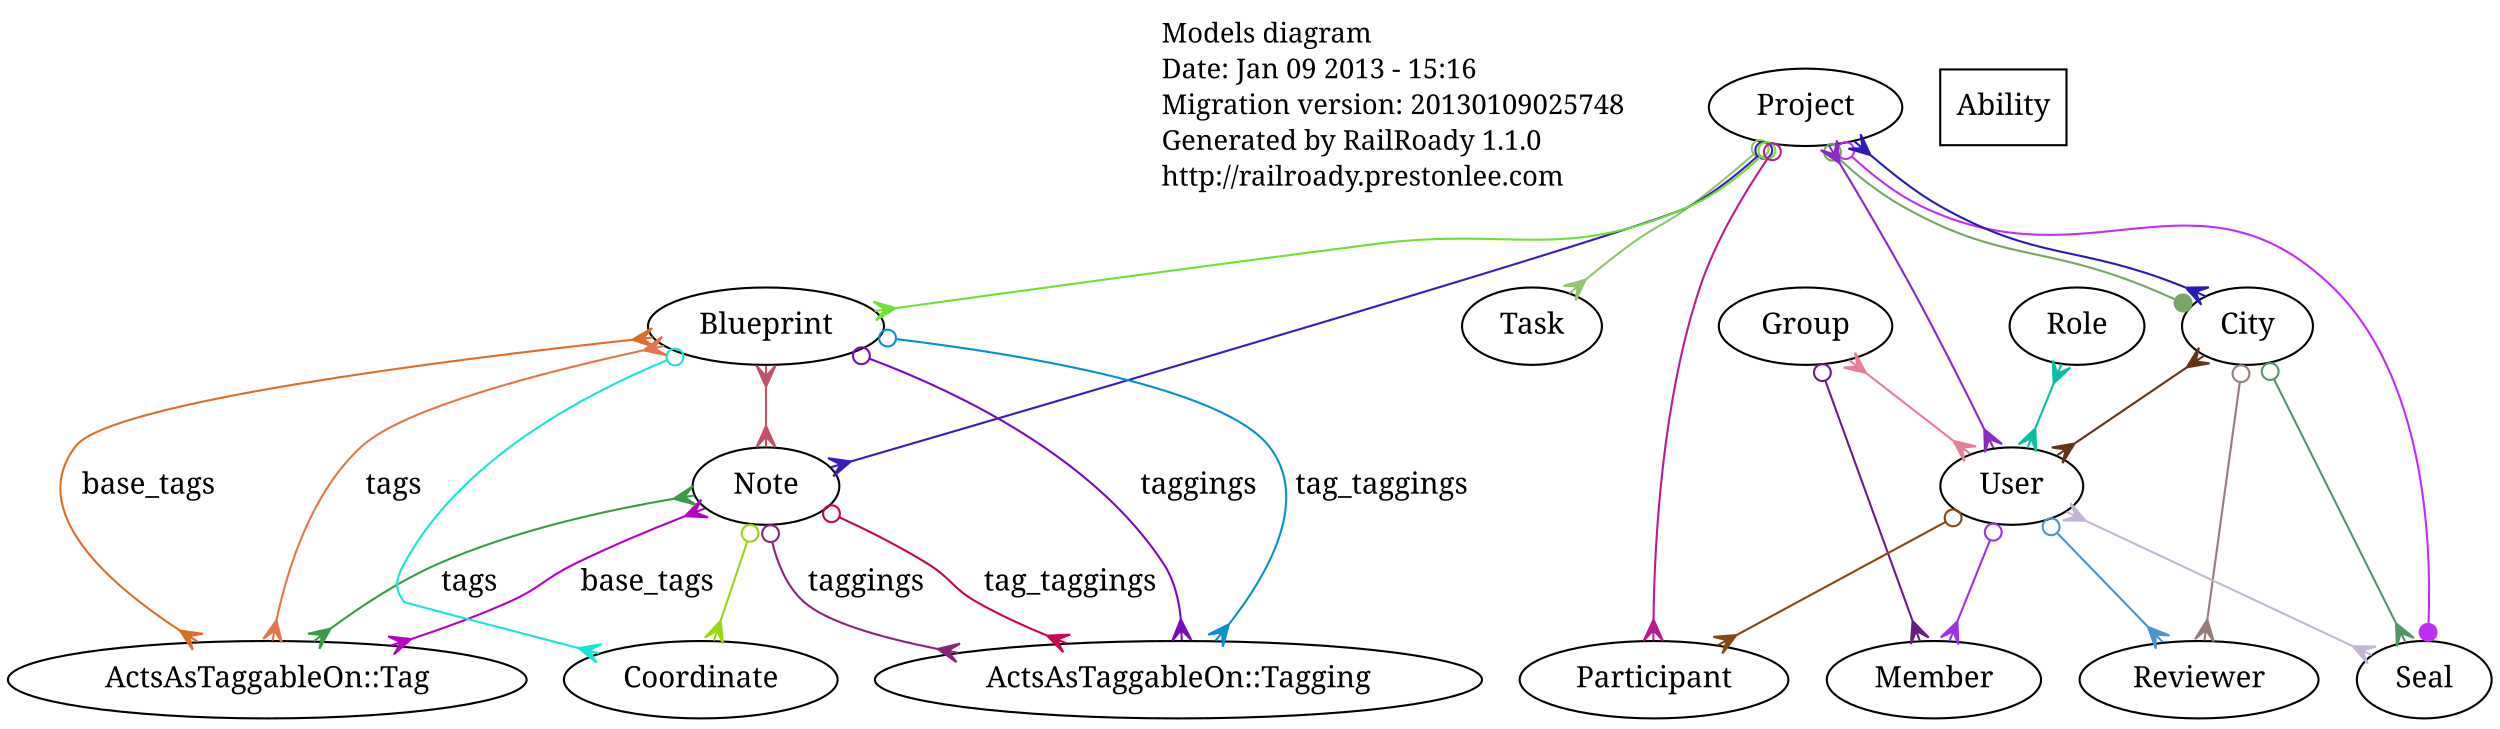
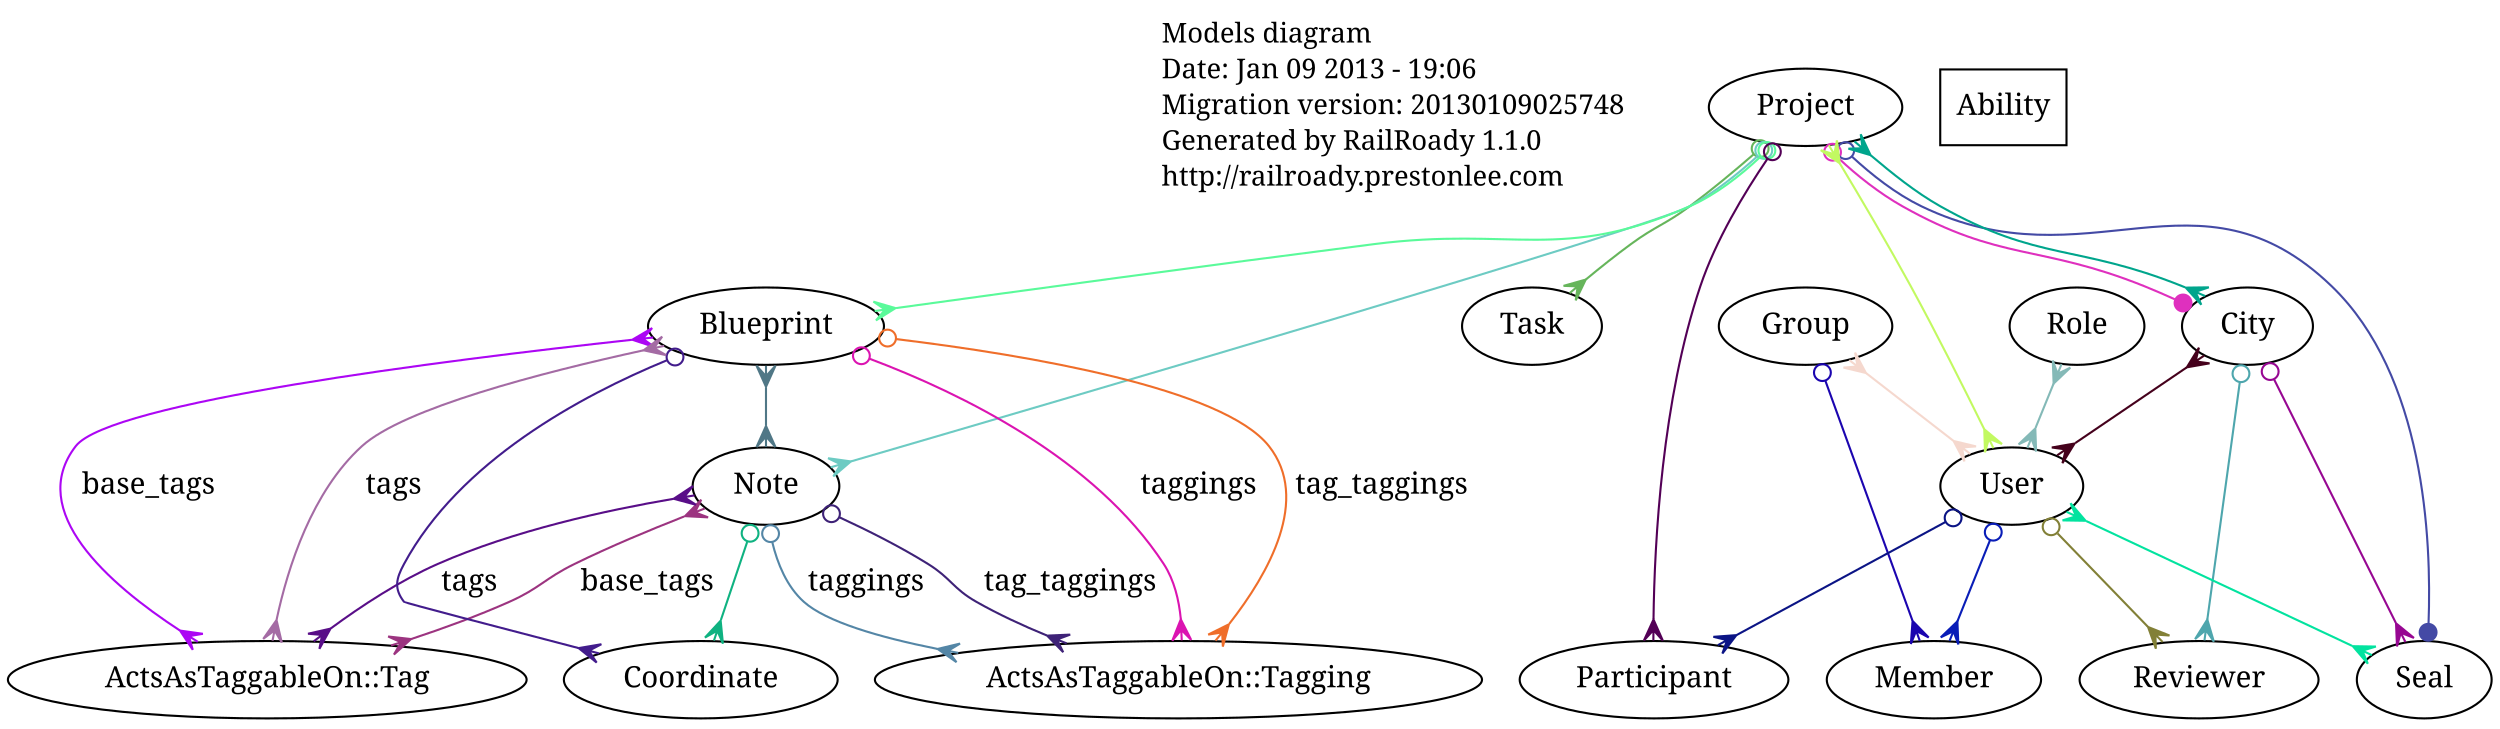
<svg xmlns="http://www.w3.org/2000/svg" width="1188pt" height="346pt" viewBox="0.00 0.00 1188.00 346.00">
  <g id="graph1" class="graph" transform="scale(1 1) rotate(0) translate(4 342)">
    <polygon fill="white" stroke="white" points="-4,5 -4,-342 1185,-342 1185,5 -4,5" />
    <g id="node1" class="node">
      <text text-anchor="start" x="548" y="-321.8" font-family="Times Roman,serif" font-size="13.00">Models diagram</text>
-       <text text-anchor="start" x="548" y="-304.8" font-family="Times Roman,serif" font-size="13.00">Date: Jan 09 2013 - 15:16</text>
+       <text text-anchor="start" x="548" y="-304.8" font-family="Times Roman,serif" font-size="13.00">Date: Jan 09 2013 - 19:06</text>
      <text text-anchor="start" x="548" y="-287.8" font-family="Times Roman,serif" font-size="13.00">Migration version: 20130109025748</text>
      <text text-anchor="start" x="548" y="-270.8" font-family="Times Roman,serif" font-size="13.00">Generated by RailRoady 1.1.0</text>
      <text text-anchor="start" x="548" y="-253.8" font-family="Times Roman,serif" font-size="13.00">http://railroady.prestonlee.com</text>
    </g>
    <g id="node2" class="node">
      <ellipse fill="none" stroke="black" cx="329" cy="-19" rx="65.054" ry="18.385" />
      <text text-anchor="middle" x="329" y="-15.4" font-family="Times Roman,serif" font-size="14.00">Coordinate</text>
    </g>
    <g id="node3" class="node">
      <ellipse fill="none" stroke="black" cx="854" cy="-291" rx="45.962" ry="18.385" />
      <text text-anchor="middle" x="854" y="-287.4" font-family="Times Roman,serif" font-size="14.00">Project</text>
    </g>
    <g id="node6" class="node">
      <ellipse fill="none" stroke="black" cx="724" cy="-187" rx="33.234" ry="18.385" />
      <text text-anchor="middle" x="724" y="-183.4" font-family="Times Roman,serif" font-size="14.00">Task</text>
    </g>
    <g id="edge14" class="edge">
-       <path fill="none" stroke="#92c56e" d="M829.279,-268.632C820.009,-260.58 809.238,-251.61 799,-244 787.127,-235.174 782.937,-234.74 771,-226 763.867,-220.778 756.395,-214.82 749.561,-209.16" />
-       <ellipse fill="none" stroke="#92c56e" cx="832.425" cy="-271.393" rx="4" ry="4" />
-       <polygon fill="#92c56e" stroke="#92c56e" points="749.547,-209.148 744.786,-199.27 745.719,-205.932 741.891,-202.715 741.891,-202.715 741.891,-202.715 745.719,-205.932 738.996,-206.16 749.547,-209.148 749.547,-209.148" />
+       <path fill="none" stroke="#66b55b" d="M829.279,-268.632C820.009,-260.58 809.238,-251.61 799,-244 787.127,-235.174 782.937,-234.74 771,-226 763.867,-220.778 756.395,-214.82 749.561,-209.16" />
+       <ellipse fill="none" stroke="#66b55b" cx="832.425" cy="-271.393" rx="4" ry="4" />
+       <polygon fill="#66b55b" stroke="#66b55b" points="749.547,-209.148 744.786,-199.27 745.719,-205.932 741.891,-202.715 741.891,-202.715 741.891,-202.715 745.719,-205.932 738.996,-206.16 749.547,-209.148 749.547,-209.148" />
    </g>
    <g id="node9" class="node">
      <ellipse fill="none" stroke="black" cx="360" cy="-111" rx="34.857" ry="18.385" />
      <text text-anchor="middle" x="360" y="-107.4" font-family="Times Roman,serif" font-size="14.00">Note</text>
    </g>
    <g id="edge4" class="edge">
-       <path fill="none" stroke="#3a1abe" d="M830.976,-267.599C821.685,-259.202 810.459,-250.27 799,-244 780.938,-234.117 505.509,-153.389 400.368,-122.742" />
-       <ellipse fill="none" stroke="#3a1abe" cx="834.152" cy="-270.56" rx="4" ry="4" />
-       <polygon fill="#3a1abe" stroke="#3a1abe" points="400.34,-122.734 391.998,-115.616 395.54,-121.335 390.739,-119.936 390.739,-119.936 390.739,-119.936 395.54,-121.335 389.48,-124.257 400.34,-122.734 400.34,-122.734" />
+       <path fill="none" stroke="#6dcbc3" d="M830.976,-267.599C821.685,-259.202 810.459,-250.27 799,-244 780.938,-234.117 505.509,-153.389 400.368,-122.742" />
+       <ellipse fill="none" stroke="#6dcbc3" cx="834.152" cy="-270.56" rx="4" ry="4" />
+       <polygon fill="#6dcbc3" stroke="#6dcbc3" points="400.34,-122.734 391.998,-115.616 395.54,-121.335 390.739,-119.936 390.739,-119.936 390.739,-119.936 395.54,-121.335 389.48,-124.257 400.34,-122.734 400.34,-122.734" />
    </g>
    <g id="node10" class="node">
      <ellipse fill="none" stroke="black" cx="360" cy="-187" rx="56.068" ry="18.385" />
      <text text-anchor="middle" x="360" y="-183.4" font-family="Times Roman,serif" font-size="14.00">Blueprint</text>
    </g>
    <g id="edge2" class="edge">
-       <path fill="none" stroke="#6fe131" d="M832.637,-267.569C823.214,-258.712 811.455,-249.462 799,-244 737.508,-217.034 715.606,-234.49 649,-226 570.59,-216.005 480.33,-203.696 421.836,-195.613" />
-       <ellipse fill="none" stroke="#6fe131" cx="835.618" cy="-270.489" rx="4" ry="4" />
-       <polygon fill="#6fe131" stroke="#6fe131" points="421.559,-195.574 412.27,-189.746 416.606,-194.889 411.653,-194.204 411.653,-194.204 411.653,-194.204 416.606,-194.889 411.037,-198.661 421.559,-195.574 421.559,-195.574" />
+       <path fill="none" stroke="#5afa9a" d="M832.637,-267.569C823.214,-258.712 811.455,-249.462 799,-244 737.508,-217.034 715.606,-234.49 649,-226 570.59,-216.005 480.33,-203.696 421.836,-195.613" />
+       <ellipse fill="none" stroke="#5afa9a" cx="835.618" cy="-270.489" rx="4" ry="4" />
+       <polygon fill="#5afa9a" stroke="#5afa9a" points="421.559,-195.574 412.27,-189.746 416.606,-194.889 411.653,-194.204 411.653,-194.204 411.653,-194.204 416.606,-194.889 411.037,-198.661 421.559,-195.574 421.559,-195.574" />
    </g>
    <g id="node11" class="node">
      <ellipse fill="none" stroke="black" cx="782" cy="-19" rx="63.848" ry="18.385" />
      <text text-anchor="middle" x="782" y="-15.4" font-family="Times Roman,serif" font-size="14.00">Participant</text>
    </g>
    <g id="edge6" class="edge">
-       <path fill="none" stroke="#b81c93" d="M835.925,-266.575C824.819,-250.264 811.354,-227.867 804,-206 785.886,-152.137 782.228,-85.197 781.746,-47.777" />
-       <ellipse fill="none" stroke="#b81c93" cx="838.231" cy="-269.889" rx="4" ry="4" />
-       <polygon fill="#b81c93" stroke="#b81c93" points="781.745,-47.599 786.185,-37.572 781.715,-42.599 781.686,-37.599 781.686,-37.599 781.686,-37.599 781.715,-42.599 777.186,-37.626 781.745,-47.599 781.745,-47.599" />
+       <path fill="none" stroke="#530056" d="M835.925,-266.575C824.819,-250.264 811.354,-227.867 804,-206 785.886,-152.137 782.228,-85.197 781.746,-47.777" />
+       <ellipse fill="none" stroke="#530056" cx="838.231" cy="-269.889" rx="4" ry="4" />
+       <polygon fill="#530056" stroke="#530056" points="781.745,-47.599 786.185,-37.572 781.715,-42.599 781.686,-37.599 781.686,-37.599 781.686,-37.599 781.715,-42.599 777.186,-37.626 781.745,-47.599 781.745,-47.599" />
    </g>
    <g id="node12" class="node">
      <ellipse fill="none" stroke="black" cx="1064" cy="-187" rx="31.113" ry="18.385" />
      <text text-anchor="middle" x="1064" y="-183.4" font-family="Times Roman,serif" font-size="14.00">City</text>
    </g>
    <g id="edge12" class="edge">
-       <path fill="none" stroke="#76a664" d="M869.782,-266.728C878.319,-258.649 889.081,-250.152 900,-244 946.897,-217.575 965.037,-226.031 1015,-206 1019.68,-204.123 1024.59,-201.959 1029.46,-199.78" />
-       <ellipse fill="none" stroke="#76a664" cx="866.823" cy="-269.674" rx="4" ry="4" />
-       <ellipse fill="#76a664" stroke="#76a664" cx="1033.38" cy="-198.019" rx="4" ry="4" />
+       <path fill="none" stroke="#df30be" d="M869.782,-266.728C878.319,-258.649 889.081,-250.152 900,-244 946.897,-217.575 965.037,-226.031 1015,-206 1019.68,-204.123 1024.59,-201.959 1029.46,-199.78" />
+       <ellipse fill="none" stroke="#df30be" cx="866.823" cy="-269.674" rx="4" ry="4" />
+       <ellipse fill="#df30be" stroke="#df30be" cx="1033.38" cy="-198.019" rx="4" ry="4" />
    </g>
    <g id="node13" class="node">
      <ellipse fill="none" stroke="black" cx="1148" cy="-19" rx="32.026" ry="18.385" />
      <text text-anchor="middle" x="1148" y="-15.4" font-family="Times Roman,serif" font-size="14.00">Seal</text>
    </g>
    <g id="edge10" class="edge">
-       <path fill="none" stroke="#c02ff4" d="M876.002,-267.619C885.381,-258.951 896.938,-249.824 909,-244 988.515,-205.61 1040.37,-267.218 1104,-206 1147.98,-163.688 1151.57,-86.323 1150.04,-45.633" />
-       <ellipse fill="none" stroke="#c02ff4" cx="873.057" cy="-270.442" rx="4" ry="4" />
-       <ellipse fill="#c02ff4" stroke="#c02ff4" cx="1149.84" cy="-41.528" rx="4" ry="4" />
+       <path fill="none" stroke="#444aa5" d="M876.002,-267.619C885.381,-258.951 896.938,-249.824 909,-244 988.515,-205.61 1040.37,-267.218 1104,-206 1147.98,-163.688 1151.57,-86.323 1150.04,-45.633" />
+       <ellipse fill="none" stroke="#444aa5" cx="873.057" cy="-270.442" rx="4" ry="4" />
+       <ellipse fill="#444aa5" stroke="#444aa5" cx="1149.84" cy="-41.528" rx="4" ry="4" />
    </g>
    <g id="node15" class="node">
      <ellipse fill="none" stroke="black" cx="952" cy="-111" rx="33.941" ry="18.385" />
      <text text-anchor="middle" x="952" y="-107.4" font-family="Times Roman,serif" font-size="14.00">User</text>
    </g>
    <g id="edge8" class="edge">
-       <path fill="none" stroke="#8c28c6" d="M870.291,-264.311C880.288,-247.689 893.2,-225.779 904,-206 916.349,-183.385 929.486,-157.221 938.889,-138.083" />
-       <polygon fill="#8c28c6" stroke="#8c28c6" points="870.24,-264.395 861.217,-270.626 867.654,-268.674 865.068,-272.954 865.068,-272.954 865.068,-272.954 867.654,-268.674 868.92,-275.281 870.24,-264.395 870.24,-264.395" />
-       <polygon fill="#8c28c6" stroke="#8c28c6" points="938.92,-138.02 947.356,-131.014 941.117,-133.528 943.313,-129.037 943.313,-129.037 943.313,-129.037 941.117,-133.528 939.271,-127.06 938.92,-138.02 938.92,-138.02" />
+       <path fill="none" stroke="#c2f961" d="M870.291,-264.311C880.288,-247.689 893.2,-225.779 904,-206 916.349,-183.385 929.486,-157.221 938.889,-138.083" />
+       <polygon fill="#c2f961" stroke="#c2f961" points="870.24,-264.395 861.217,-270.626 867.654,-268.674 865.068,-272.954 865.068,-272.954 865.068,-272.954 867.654,-268.674 868.92,-275.281 870.24,-264.395 870.24,-264.395" />
+       <polygon fill="#c2f961" stroke="#c2f961" points="938.92,-138.02 947.356,-131.014 941.117,-133.528 943.313,-129.037 943.313,-129.037 943.313,-129.037 941.117,-133.528 939.271,-127.06 938.92,-138.02 938.92,-138.02" />
    </g>
    <g id="node4" class="node">
      <ellipse fill="none" stroke="black" cx="983" cy="-187" rx="32.026" ry="18.385" />
      <text text-anchor="middle" x="983" y="-183.4" font-family="Times Roman,serif" font-size="14.00">Role</text>
    </g>
    <g id="edge16" class="edge">
-       <path fill="none" stroke="#08bfa0" d="M971.864,-159.699C969.081,-152.877 966.094,-145.553 963.303,-138.711" />
-       <polygon fill="#08bfa0" stroke="#08bfa0" points="971.877,-159.73 971.487,-170.689 973.765,-164.359 975.653,-168.989 975.653,-168.989 975.653,-168.989 973.765,-164.359 979.82,-167.289 971.877,-159.73 971.877,-159.73" />
-       <polygon fill="#08bfa0" stroke="#08bfa0" points="963.178,-138.404 963.568,-127.445 961.29,-133.775 959.401,-129.145 959.401,-129.145 959.401,-129.145 961.29,-133.775 955.235,-130.845 963.178,-138.404 963.178,-138.404" />
+       <path fill="none" stroke="#84b9b7" d="M971.864,-159.699C969.081,-152.877 966.094,-145.553 963.303,-138.711" />
+       <polygon fill="#84b9b7" stroke="#84b9b7" points="971.877,-159.73 971.487,-170.689 973.765,-164.359 975.653,-168.989 975.653,-168.989 975.653,-168.989 973.765,-164.359 979.82,-167.289 971.877,-159.73 971.877,-159.73" />
+       <polygon fill="#84b9b7" stroke="#84b9b7" points="963.178,-138.404 963.568,-127.445 961.29,-133.775 959.401,-129.145 959.401,-129.145 959.401,-129.145 961.29,-133.775 955.235,-130.845 963.178,-138.404 963.178,-138.404" />
    </g>
    <g id="node5" class="node">
      <ellipse fill="none" stroke="black" cx="854" cy="-187" rx="41.217" ry="18.385" />
      <text text-anchor="middle" x="854" y="-183.4" font-family="Times Roman,serif" font-size="14.00">Group</text>
    </g>
    <g id="node14" class="node">
      <ellipse fill="none" stroke="black" cx="915" cy="-19" rx="50.912" ry="18.385" />
      <text text-anchor="middle" x="915" y="-15.4" font-family="Times Roman,serif" font-size="14.00">Member</text>
    </g>
    <g id="edge18" class="edge">
-       <path fill="none" stroke="#671e80" d="M863.446,-160.986C874.652,-130.121 893.266,-78.858 904.795,-47.105" />
-       <ellipse fill="none" stroke="#671e80" cx="862.009" cy="-164.941" rx="4" ry="4" />
-       <polygon fill="#671e80" stroke="#671e80" points="904.858,-46.931 912.501,-39.068 906.565,-42.232 908.271,-37.532 908.271,-37.532 908.271,-37.532 906.565,-42.232 904.041,-35.996 904.858,-46.931 904.858,-46.931" />
+       <path fill="none" stroke="#1b05af" d="M863.446,-160.986C874.652,-130.121 893.266,-78.858 904.795,-47.105" />
+       <ellipse fill="none" stroke="#1b05af" cx="862.009" cy="-164.941" rx="4" ry="4" />
+       <polygon fill="#1b05af" stroke="#1b05af" points="904.858,-46.931 912.501,-39.068 906.565,-42.232 908.271,-37.532 908.271,-37.532 908.271,-37.532 906.565,-42.232 904.041,-35.996 904.858,-46.931 904.858,-46.931" />
    </g>
    <g id="edge20" class="edge">
-       <path fill="none" stroke="#e77d96" d="M882.746,-164.707C895.804,-154.58 911.191,-142.648 924.141,-132.605" />
-       <polygon fill="#e77d96" stroke="#e77d96" points="882.685,-164.754 872.026,-167.326 878.734,-167.818 874.783,-170.882 874.783,-170.882 874.783,-170.882 878.734,-167.818 877.541,-174.438 882.685,-164.754 882.685,-164.754" />
-       <polygon fill="#e77d96" stroke="#e77d96" points="924.347,-132.445 935.007,-129.873 928.298,-129.381 932.249,-126.317 932.249,-126.317 932.249,-126.317 928.298,-129.381 929.492,-122.761 924.347,-132.445 924.347,-132.445" />
+       <path fill="none" stroke="#f5d8ce" d="M882.746,-164.707C895.804,-154.58 911.191,-142.648 924.141,-132.605" />
+       <polygon fill="#f5d8ce" stroke="#f5d8ce" points="882.685,-164.754 872.026,-167.326 878.734,-167.818 874.783,-170.882 874.783,-170.882 874.783,-170.882 878.734,-167.818 877.541,-174.438 882.685,-164.754 882.685,-164.754" />
+       <polygon fill="#f5d8ce" stroke="#f5d8ce" points="924.347,-132.445 935.007,-129.873 928.298,-129.381 932.249,-126.317 932.249,-126.317 932.249,-126.317 928.298,-129.381 929.492,-122.761 924.347,-132.445 924.347,-132.445" />
    </g>
    <g id="node7" class="node">
      <polygon fill="none" stroke="black" points="978,-309 918,-309 918,-273 978,-273 978,-309" />
      <text text-anchor="middle" x="948" y="-287.4" font-family="Times Roman,serif" font-size="14.00">Ability</text>
    </g>
    <g id="node8" class="node">
      <ellipse fill="none" stroke="black" cx="1041" cy="-19" rx="56.778" ry="18.385" />
      <text text-anchor="middle" x="1041" y="-15.4" font-family="Times Roman,serif" font-size="14.00">Reviewer</text>
    </g>
    <g id="edge22" class="edge">
-       <path fill="none" stroke="#99d70e" d="M351.053,-84.447C347.142,-72.841 342.549,-59.21 338.57,-47.401" />
-       <ellipse fill="none" stroke="#99d70e" cx="352.449" cy="-88.592" rx="4" ry="4" />
-       <polygon fill="#99d70e" stroke="#99d70e" points="338.457,-47.066 339.528,-36.153 336.861,-42.328 335.264,-37.59 335.264,-37.59 335.264,-37.59 336.861,-42.328 331,-39.027 338.457,-47.066 338.457,-47.066" />
+       <path fill="none" stroke="#0fb281" d="M351.053,-84.447C347.142,-72.841 342.549,-59.21 338.57,-47.401" />
+       <ellipse fill="none" stroke="#0fb281" cx="352.449" cy="-88.592" rx="4" ry="4" />
+       <polygon fill="#0fb281" stroke="#0fb281" points="338.457,-47.066 339.528,-36.153 336.861,-42.328 335.264,-37.59 335.264,-37.59 335.264,-37.59 336.861,-42.328 331,-39.027 338.457,-47.066 338.457,-47.066" />
    </g>
    <g id="node28" class="node">
      <ellipse fill="none" stroke="black" cx="556" cy="-19" rx="144.25" ry="18.385" />
      <text text-anchor="middle" x="556" y="-15.4" font-family="Times Roman,serif" font-size="14.00">ActsAsTaggableOn::Tagging</text>
    </g>
    <g id="edge24" class="edge">
-       <path fill="none" stroke="#872678" d="M362.976,-84.389C365.437,-74.174 369.905,-63.241 378,-56 388.522,-46.589 413.425,-39.237 441.373,-33.654" />
-       <ellipse fill="none" stroke="#872678" cx="362.178" cy="-88.42" rx="4" ry="4" />
-       <polygon fill="#872678" stroke="#872678" points="441.543,-33.622 452.208,-36.173 446.455,-32.687 451.367,-31.753 451.367,-31.753 451.367,-31.753 446.455,-32.687 450.526,-27.332 441.543,-33.622 441.543,-33.622" />
+       <path fill="none" stroke="#5486a6" d="M362.976,-84.389C365.437,-74.174 369.905,-63.241 378,-56 388.522,-46.589 413.425,-39.237 441.373,-33.654" />
+       <ellipse fill="none" stroke="#5486a6" cx="362.178" cy="-88.42" rx="4" ry="4" />
+       <polygon fill="#5486a6" stroke="#5486a6" points="441.543,-33.622 452.208,-36.173 446.455,-32.687 451.367,-31.753 451.367,-31.753 451.367,-31.753 446.455,-32.687 450.526,-27.332 441.543,-33.622 441.543,-33.622" />
      <text text-anchor="middle" x="407.5" y="-61.4" font-family="Times Roman,serif" font-size="14.00">taggings</text>
    </g>
    <g id="edge28" class="edge">
-       <path fill="none" stroke="#c8034f" d="M394.779,-96.229C408.306,-89.989 423.714,-82.256 437,-74 448.025,-67.149 448.709,-62.404 460,-56 470.439,-50.079 482.01,-44.718 493.402,-40.03" />
-       <ellipse fill="none" stroke="#c8034f" cx="391.126" cy="-97.885" rx="4" ry="4" />
-       <polygon fill="#c8034f" stroke="#c8034f" points="493.607,-39.948 504.562,-40.434 498.253,-38.1 502.899,-36.253 502.899,-36.253 502.899,-36.253 498.253,-38.1 501.236,-32.071 493.607,-39.948 493.607,-39.948" />
+       <path fill="none" stroke="#3e2277" d="M394.779,-96.229C408.306,-89.989 423.714,-82.256 437,-74 448.025,-67.149 448.709,-62.404 460,-56 470.439,-50.079 482.01,-44.718 493.402,-40.03" />
+       <ellipse fill="none" stroke="#3e2277" cx="391.126" cy="-97.885" rx="4" ry="4" />
+       <polygon fill="#3e2277" stroke="#3e2277" points="493.607,-39.948 504.562,-40.434 498.253,-38.1 502.899,-36.253 502.899,-36.253 502.899,-36.253 498.253,-38.1 501.236,-32.071 493.607,-39.948 493.607,-39.948" />
      <text text-anchor="middle" x="504.5" y="-61.4" font-family="Times Roman,serif" font-size="14.00">tag_taggings</text>
    </g>
    <g id="node30" class="node">
      <ellipse fill="none" stroke="black" cx="123" cy="-19" rx="123.243" ry="18.385" />
      <text text-anchor="middle" x="123" y="-15.4" font-family="Times Roman,serif" font-size="14.00">ActsAsTaggableOn::Tag</text>
    </g>
    <g id="edge26" class="edge">
-       <path fill="none" stroke="#b800c4" d="M321.092,-96.566C304.773,-90.157 285.737,-82.212 269,-74 254.697,-66.983 252.556,-62.477 238,-56 223.242,-49.433 206.956,-43.469 191.396,-38.339" />
-       <polygon fill="#b800c4" stroke="#b800c4" points="321.532,-96.736 329.233,-104.543 326.195,-98.541 330.857,-100.346 330.857,-100.346 330.857,-100.346 326.195,-98.541 332.482,-96.15 321.532,-96.736 321.532,-96.736" />
-       <polygon fill="#b800c4" stroke="#b800c4" points="191.341,-38.321 183.202,-30.971 186.582,-36.788 181.822,-35.254 181.822,-35.254 181.822,-35.254 186.582,-36.788 180.443,-39.538 191.341,-38.321 191.341,-38.321" />
+       <path fill="none" stroke="#9c3480" d="M321.092,-96.566C304.773,-90.157 285.737,-82.212 269,-74 254.697,-66.983 252.556,-62.477 238,-56 223.242,-49.433 206.956,-43.469 191.396,-38.339" />
+       <polygon fill="#9c3480" stroke="#9c3480" points="321.532,-96.736 329.233,-104.543 326.195,-98.541 330.857,-100.346 330.857,-100.346 330.857,-100.346 326.195,-98.541 332.482,-96.15 321.532,-96.736 321.532,-96.736" />
+       <polygon fill="#9c3480" stroke="#9c3480" points="191.341,-38.321 183.202,-30.971 186.582,-36.788 181.822,-35.254 181.822,-35.254 181.822,-35.254 186.582,-36.788 180.443,-39.538 191.341,-38.321 191.341,-38.321" />
      <text text-anchor="middle" x="303.5" y="-61.4" font-family="Times Roman,serif" font-size="14.00">base_tags</text>
    </g>
    <g id="edge30" class="edge">
-       <path fill="none" stroke="#399b45" d="M316.042,-104.959C284.01,-99.522 240.091,-89.888 204,-74 186.053,-66.1 167.833,-54.151 153.23,-43.407" />
-       <polygon fill="#399b45" stroke="#399b45" points="316.129,-104.973 325.276,-111.021 321.064,-105.776 325.999,-106.579 325.999,-106.579 325.999,-106.579 321.064,-105.776 326.722,-102.137 316.129,-104.973 316.129,-104.973" />
-       <polygon fill="#399b45" stroke="#399b45" points="153.063,-43.281 147.789,-33.667 149.071,-40.271 145.079,-37.26 145.079,-37.26 145.079,-37.26 149.071,-40.271 142.37,-40.853 153.063,-43.281 153.063,-43.281" />
+       <path fill="none" stroke="#590e88" d="M316.042,-104.959C284.01,-99.522 240.091,-89.888 204,-74 186.053,-66.1 167.833,-54.151 153.23,-43.407" />
+       <polygon fill="#590e88" stroke="#590e88" points="316.129,-104.973 325.276,-111.021 321.064,-105.776 325.999,-106.579 325.999,-106.579 325.999,-106.579 321.064,-105.776 326.722,-102.137 316.129,-104.973 316.129,-104.973" />
+       <polygon fill="#590e88" stroke="#590e88" points="153.063,-43.281 147.789,-33.667 149.071,-40.271 145.079,-37.26 145.079,-37.26 145.079,-37.26 149.071,-40.271 142.37,-40.853 153.063,-43.281 153.063,-43.281" />
      <text text-anchor="middle" x="219" y="-61.4" font-family="Times Roman,serif" font-size="14.00">tags</text>
    </g>
    <g id="edge32" class="edge">
-       <path fill="none" stroke="#16e5d7" d="M312.976,-170.825C271.7,-153.827 214.272,-122.695 188,-74 184.201,-66.959 183.114,-62.334 188,-56 188.345,-55.553 232.234,-44.077 270.949,-34.024" />
-       <ellipse fill="none" stroke="#16e5d7" cx="316.771" cy="-172.347" rx="4" ry="4" />
-       <polygon fill="#16e5d7" stroke="#16e5d7" points="270.971,-34.019 281.781,-35.862 275.811,-32.763 280.651,-31.507 280.651,-31.507 280.651,-31.507 275.811,-32.763 279.52,-27.151 270.971,-34.019 270.971,-34.019" />
+       <path fill="none" stroke="#421c8c" d="M312.976,-170.825C271.7,-153.827 214.272,-122.695 188,-74 184.201,-66.959 183.114,-62.334 188,-56 188.345,-55.553 232.234,-44.077 270.949,-34.024" />
+       <ellipse fill="none" stroke="#421c8c" cx="316.771" cy="-172.347" rx="4" ry="4" />
+       <polygon fill="#421c8c" stroke="#421c8c" points="270.971,-34.019 281.781,-35.862 275.811,-32.763 280.651,-31.507 280.651,-31.507 280.651,-31.507 275.811,-32.763 279.52,-27.151 270.971,-34.019 270.971,-34.019" />
    </g>
    <g id="edge34" class="edge">
-       <path fill="none" stroke="#c25169" d="M360,-157.938C360,-151.986 360,-145.725 360,-139.783" />
-       <polygon fill="#c25169" stroke="#c25169" points="360,-158.213 355.5,-168.213 360,-163.213 360,-168.213 360,-168.213 360,-168.213 360,-163.213 364.5,-168.214 360,-158.213 360,-158.213" />
-       <polygon fill="#c25169" stroke="#c25169" points="360,-139.57 364.5,-129.57 360,-134.57 360,-129.57 360,-129.57 360,-129.57 360,-134.57 355.5,-129.57 360,-139.57 360,-139.57" />
+       <path fill="none" stroke="#507786" d="M360,-157.938C360,-151.986 360,-145.725 360,-139.783" />
+       <polygon fill="#507786" stroke="#507786" points="360,-158.213 355.5,-168.213 360,-163.213 360,-168.213 360,-168.213 360,-168.213 360,-163.213 364.5,-168.214 360,-158.213 360,-158.213" />
+       <polygon fill="#507786" stroke="#507786" points="360,-139.57 364.5,-129.57 360,-134.57 360,-129.57 360,-129.57 360,-129.57 360,-134.57 355.5,-129.57 360,-139.57 360,-139.57" />
    </g>
    <g id="edge36" class="edge">
-       <path fill="none" stroke="#7a0abe" d="M409.337,-171.479C453.591,-154.815 516.426,-123.799 549,-74 553.999,-66.358 556.254,-56.825 557.113,-47.854" />
-       <ellipse fill="none" stroke="#7a0abe" cx="405.332" cy="-172.949" rx="4" ry="4" />
-       <polygon fill="#7a0abe" stroke="#7a0abe" points="557.119,-47.718 562.055,-37.926 557.339,-42.722 557.56,-37.727 557.56,-37.727 557.56,-37.727 557.339,-42.722 553.064,-37.529 557.119,-47.718 557.119,-47.718" />
+       <path fill="none" stroke="#db14b1" d="M409.337,-171.479C453.591,-154.815 516.426,-123.799 549,-74 553.999,-66.358 556.254,-56.825 557.113,-47.854" />
+       <ellipse fill="none" stroke="#db14b1" cx="405.332" cy="-172.949" rx="4" ry="4" />
+       <polygon fill="#db14b1" stroke="#db14b1" points="557.119,-47.718 562.055,-37.926 557.339,-42.722 557.56,-37.727 557.56,-37.727 557.56,-37.727 557.339,-42.722 553.064,-37.529 557.119,-47.718 557.119,-47.718" />
      <text text-anchor="middle" x="565.5" y="-107.4" font-family="Times Roman,serif" font-size="14.00">taggings</text>
    </g>
    <g id="edge40" class="edge">
-       <path fill="none" stroke="#0791cc" d="M421.755,-180.875C485.081,-173.168 577.295,-157.491 599,-130 618.819,-104.899 598.963,-69.583 580.157,-45.574" />
-       <ellipse fill="none" stroke="#0791cc" cx="417.768" cy="-181.349" rx="4" ry="4" />
-       <polygon fill="#0791cc" stroke="#0791cc" points="579.953,-45.325 577.097,-34.738 576.784,-41.457 573.616,-37.589 573.616,-37.589 573.616,-37.589 576.784,-41.457 570.135,-40.441 579.953,-45.325 579.953,-45.325" />
+       <path fill="none" stroke="#ef6e2a" d="M421.755,-180.875C485.081,-173.168 577.295,-157.491 599,-130 618.819,-104.899 598.963,-69.583 580.157,-45.574" />
+       <ellipse fill="none" stroke="#ef6e2a" cx="417.768" cy="-181.349" rx="4" ry="4" />
+       <polygon fill="#ef6e2a" stroke="#ef6e2a" points="579.953,-45.325 577.097,-34.738 576.784,-41.457 573.616,-37.589 573.616,-37.589 573.616,-37.589 576.784,-41.457 570.135,-40.441 579.953,-45.325 579.953,-45.325" />
      <text text-anchor="middle" x="652.5" y="-107.4" font-family="Times Roman,serif" font-size="14.00">tag_taggings</text>
    </g>
    <g id="edge38" class="edge">
-       <path fill="none" stroke="#d96f28" d="M296.194,-180.52C205.381,-170.621 48.003,-150.69 32,-130 8.178,-99.2 47.34,-64.644 81.474,-42.393" />
-       <polygon fill="#d96f28" stroke="#d96f28" points="296.442,-180.547 305.902,-186.094 301.413,-181.083 306.385,-181.62 306.385,-181.62 306.385,-181.62 301.413,-181.083 306.867,-177.146 296.442,-180.547 296.442,-180.547" />
-       <polygon fill="#d96f28" stroke="#d96f28" points="81.545,-42.348 92.403,-40.817 85.773,-39.68 90.002,-37.011 90.002,-37.011 90.002,-37.011 85.773,-39.68 87.6,-33.206 81.545,-42.348 81.545,-42.348" />
+       <path fill="none" stroke="#ac06f4" d="M296.194,-180.52C205.381,-170.621 48.003,-150.69 32,-130 8.178,-99.2 47.34,-64.644 81.474,-42.393" />
+       <polygon fill="#ac06f4" stroke="#ac06f4" points="296.442,-180.547 305.902,-186.094 301.413,-181.083 306.385,-181.62 306.385,-181.62 306.385,-181.62 301.413,-181.083 306.867,-177.146 296.442,-180.547 296.442,-180.547" />
+       <polygon fill="#ac06f4" stroke="#ac06f4" points="81.545,-42.348 92.403,-40.817 85.773,-39.68 90.002,-37.011 90.002,-37.011 90.002,-37.011 85.773,-39.68 87.6,-33.206 81.545,-42.348 81.545,-42.348" />
      <text text-anchor="middle" x="66.5" y="-107.4" font-family="Times Roman,serif" font-size="14.00">base_tags</text>
    </g>
    <g id="edge42" class="edge">
-       <path fill="none" stroke="#e2764a" d="M301.744,-175.516C252.793,-164.842 187.75,-147.929 168,-130 144.29,-108.476 132.821,-72.679 127.447,-47.571" />
-       <polygon fill="#e2764a" stroke="#e2764a" points="301.834,-175.535 310.668,-182.032 306.723,-176.584 311.612,-177.632 311.612,-177.632 311.612,-177.632 306.723,-176.584 312.555,-173.232 301.834,-175.535 301.834,-175.535" />
-       <polygon fill="#e2764a" stroke="#e2764a" points="127.405,-47.354 129.916,-36.68 126.451,-42.446 125.498,-37.538 125.498,-37.538 125.498,-37.538 126.451,-42.446 121.081,-38.396 127.405,-47.354 127.405,-47.354" />
+       <path fill="none" stroke="#a46ba4" d="M301.744,-175.516C252.793,-164.842 187.75,-147.929 168,-130 144.29,-108.476 132.821,-72.679 127.447,-47.571" />
+       <polygon fill="#a46ba4" stroke="#a46ba4" points="301.834,-175.535 310.668,-182.032 306.723,-176.584 311.612,-177.632 311.612,-177.632 311.612,-177.632 306.723,-176.584 312.555,-173.232 301.834,-175.535 301.834,-175.535" />
+       <polygon fill="#a46ba4" stroke="#a46ba4" points="127.405,-47.354 129.916,-36.68 126.451,-42.446 125.498,-37.538 125.498,-37.538 125.498,-37.538 126.451,-42.446 121.081,-38.396 127.405,-47.354 127.405,-47.354" />
      <text text-anchor="middle" x="183" y="-107.4" font-family="Times Roman,serif" font-size="14.00">tags</text>
    </g>
    <g id="edge50" class="edge">
-       <path fill="none" stroke="#281ab7" d="M1034.34,-205.456C1033.89,-205.64 1033.45,-205.821 1033,-206 983.037,-226.031 964.897,-217.575 918,-244 906.43,-250.519 895.035,-259.671 885.01,-268.169" />
-       <polygon fill="#281ab7" stroke="#281ab7" points="1034.67,-205.313 1045.64,-205.458 1039.26,-203.322 1043.85,-201.33 1043.85,-201.33 1043.85,-201.33 1039.26,-203.322 1042.05,-197.202 1034.67,-205.313 1034.67,-205.313" />
-       <polygon fill="#281ab7" stroke="#281ab7" points="884.883,-268.277 874.36,-271.362 881.085,-271.529 877.287,-274.781 877.287,-274.781 877.287,-274.781 881.085,-271.529 880.213,-278.199 884.883,-268.277 884.883,-268.277" />
+       <path fill="none" stroke="#00a58c" d="M1034.34,-205.456C1033.89,-205.64 1033.45,-205.821 1033,-206 983.037,-226.031 964.897,-217.575 918,-244 906.43,-250.519 895.035,-259.671 885.01,-268.169" />
+       <polygon fill="#00a58c" stroke="#00a58c" points="1034.67,-205.313 1045.64,-205.458 1039.26,-203.322 1043.85,-201.33 1043.85,-201.33 1043.85,-201.33 1039.26,-203.322 1042.05,-197.202 1034.67,-205.313 1034.67,-205.313" />
+       <polygon fill="#00a58c" stroke="#00a58c" points="884.883,-268.277 874.36,-271.362 881.085,-271.529 877.287,-274.781 877.287,-274.781 877.287,-274.781 881.085,-271.529 880.213,-278.199 884.883,-268.277 884.883,-268.277" />
    </g>
    <g id="edge44" class="edge">
-       <path fill="none" stroke="#977d79" d="M1060.33,-160.225C1056.12,-129.453 1049.23,-79.15 1044.92,-47.621" />
-       <ellipse fill="none" stroke="#977d79" cx="1060.91" cy="-164.416" rx="4" ry="4" />
-       <polygon fill="#977d79" stroke="#977d79" points="1044.92,-47.612 1048.02,-37.094 1044.24,-42.658 1043.56,-37.704 1043.56,-37.704 1043.56,-37.704 1044.24,-42.658 1039.1,-38.315 1044.92,-47.612 1044.92,-47.612" />
+       <path fill="none" stroke="#4ea6ad" d="M1060.33,-160.225C1056.12,-129.453 1049.23,-79.15 1044.92,-47.621" />
+       <ellipse fill="none" stroke="#4ea6ad" cx="1060.91" cy="-164.416" rx="4" ry="4" />
+       <polygon fill="#4ea6ad" stroke="#4ea6ad" points="1044.92,-47.612 1048.02,-37.094 1044.24,-42.658 1043.56,-37.704 1043.56,-37.704 1043.56,-37.704 1044.24,-42.658 1039.1,-38.315 1044.92,-47.612 1044.92,-47.612" />
    </g>
    <g id="edge48" class="edge">
-       <path fill="none" stroke="#509566" d="M1076.65,-161.702C1092.21,-130.575 1118.53,-77.943 1134.48,-46.039" />
-       <ellipse fill="none" stroke="#509566" cx="1074.78" cy="-165.443" rx="4" ry="4" />
-       <polygon fill="#509566" stroke="#509566" points="1134.6,-45.794 1143.1,-38.862 1136.84,-41.322 1139.08,-36.85 1139.08,-36.85 1139.08,-36.85 1136.84,-41.322 1135.05,-34.837 1134.6,-45.794 1134.6,-45.794" />
+       <path fill="none" stroke="#970792" d="M1076.65,-161.702C1092.21,-130.575 1118.53,-77.943 1134.48,-46.039" />
+       <ellipse fill="none" stroke="#970792" cx="1074.78" cy="-165.443" rx="4" ry="4" />
+       <polygon fill="#970792" stroke="#970792" points="1134.6,-45.794 1143.1,-38.862 1136.84,-41.322 1139.08,-36.85 1139.08,-36.85 1139.08,-36.85 1136.84,-41.322 1135.05,-34.837 1134.6,-45.794 1134.6,-45.794" />
    </g>
    <g id="edge46" class="edge">
-       <path fill="none" stroke="#653313" d="M1035.07,-167.369C1018.86,-156.368 998.661,-142.663 982.242,-131.521" />
-       <polygon fill="#653313" stroke="#653313" points="1035.18,-167.445 1040.93,-176.784 1039.32,-170.253 1043.46,-173.06 1043.46,-173.06 1043.46,-173.06 1039.32,-170.253 1045.98,-169.337 1035.18,-167.445 1035.18,-167.445" />
-       <polygon fill="#653313" stroke="#653313" points="981.832,-131.243 976.084,-121.905 977.695,-128.436 973.557,-125.628 973.557,-125.628 973.557,-125.628 977.695,-128.436 971.031,-129.352 981.832,-131.243 981.832,-131.243" />
+       <path fill="none" stroke="#45011c" d="M1035.07,-167.369C1018.86,-156.368 998.661,-142.663 982.242,-131.521" />
+       <polygon fill="#45011c" stroke="#45011c" points="1035.18,-167.445 1040.93,-176.784 1039.32,-170.253 1043.46,-173.06 1043.46,-173.06 1043.46,-173.06 1039.32,-170.253 1045.98,-169.337 1035.18,-167.445 1035.18,-167.445" />
+       <polygon fill="#45011c" stroke="#45011c" points="981.832,-131.243 976.084,-121.905 977.695,-128.436 973.557,-125.628 973.557,-125.628 973.557,-125.628 977.695,-128.436 971.031,-129.352 981.832,-131.243 981.832,-131.243" />
    </g>
    <g id="edge54" class="edge">
-       <path fill="none" stroke="#4795d1" d="M973.744,-88.523C986.712,-75.118 1003.21,-58.066 1016.62,-44.206" />
-       <ellipse fill="none" stroke="#4795d1" cx="970.693" cy="-91.677" rx="4" ry="4" />
-       <polygon fill="#4795d1" stroke="#4795d1" points="1016.75,-44.064 1026.94,-40.005 1020.23,-40.47 1023.71,-36.877 1023.71,-36.877 1023.71,-36.877 1020.23,-40.47 1020.47,-33.748 1016.75,-44.064 1016.75,-44.064" />
+       <path fill="none" stroke="#828037" d="M973.744,-88.523C986.712,-75.118 1003.21,-58.066 1016.62,-44.206" />
+       <ellipse fill="none" stroke="#828037" cx="970.693" cy="-91.677" rx="4" ry="4" />
+       <polygon fill="#828037" stroke="#828037" points="1016.75,-44.064 1026.94,-40.005 1020.23,-40.47 1023.71,-36.877 1023.71,-36.877 1023.71,-36.877 1020.23,-40.47 1020.47,-33.748 1016.75,-44.064 1016.75,-44.064" />
    </g>
    <g id="edge52" class="edge">
-       <path fill="none" stroke="#86480e" d="M920.537,-93.973C892.541,-78.822 851.477,-56.6 821.323,-40.281" />
-       <ellipse fill="none" stroke="#86480e" cx="924.125" cy="-95.915" rx="4" ry="4" />
-       <polygon fill="#86480e" stroke="#86480e" points="821.137,-40.18 814.484,-31.463 816.739,-37.8 812.342,-35.42 812.342,-35.42 812.342,-35.42 816.739,-37.8 810.2,-39.378 821.137,-40.18 821.137,-40.18" />
+       <path fill="none" stroke="#0b1485" d="M920.537,-93.973C892.541,-78.822 851.477,-56.6 821.323,-40.281" />
+       <ellipse fill="none" stroke="#0b1485" cx="924.125" cy="-95.915" rx="4" ry="4" />
+       <polygon fill="#0b1485" stroke="#0b1485" points="821.137,-40.18 814.484,-31.463 816.739,-37.8 812.342,-35.42 812.342,-35.42 812.342,-35.42 816.739,-37.8 810.2,-39.378 821.137,-40.18 821.137,-40.18" />
    </g>
    <g id="edge56" class="edge">
-       <path fill="none" stroke="#c5b5d2" d="M987.466,-94.353C1023.29,-77.538 1078.26,-51.737 1113.67,-35.115" />
-       <polygon fill="#c5b5d2" stroke="#c5b5d2" points="987.08,-94.534 976.115,-94.71 982.553,-96.659 978.027,-98.783 978.027,-98.783 978.027,-98.783 982.553,-96.659 979.939,-102.857 987.08,-94.534 987.08,-94.534" />
-       <polygon fill="#c5b5d2" stroke="#c5b5d2" points="1114.05,-34.934 1125.02,-34.759 1118.58,-32.81 1123.1,-30.685 1123.1,-30.685 1123.1,-30.685 1118.58,-32.81 1121.19,-26.612 1114.05,-34.934 1114.05,-34.934" />
+       <path fill="none" stroke="#02e39f" d="M987.466,-94.353C1023.29,-77.538 1078.26,-51.737 1113.67,-35.115" />
+       <polygon fill="#02e39f" stroke="#02e39f" points="987.08,-94.534 976.115,-94.71 982.553,-96.659 978.027,-98.783 978.027,-98.783 978.027,-98.783 982.553,-96.659 979.939,-102.857 987.08,-94.534 987.08,-94.534" />
+       <polygon fill="#02e39f" stroke="#02e39f" points="1114.05,-34.934 1125.02,-34.759 1118.58,-32.81 1123.1,-30.685 1123.1,-30.685 1123.1,-30.685 1118.58,-32.81 1121.19,-26.612 1114.05,-34.934 1114.05,-34.934" />
    </g>
    <g id="edge58" class="edge">
-       <path fill="none" stroke="#9e30ea" d="M941.647,-85.258C936.824,-73.264 931.076,-58.974 926.156,-46.74" />
-       <ellipse fill="none" stroke="#9e30ea" cx="943.197" cy="-89.113" rx="4" ry="4" />
-       <polygon fill="#9e30ea" stroke="#9e30ea" points="926.153,-46.731 926.596,-35.774 924.287,-42.092 922.421,-37.453 922.421,-37.453 922.421,-37.453 924.287,-42.092 918.246,-39.133 926.153,-46.731 926.153,-46.731" />
+       <path fill="none" stroke="#091db7" d="M941.647,-85.258C936.824,-73.264 931.076,-58.974 926.156,-46.74" />
+       <ellipse fill="none" stroke="#091db7" cx="943.197" cy="-89.113" rx="4" ry="4" />
+       <polygon fill="#091db7" stroke="#091db7" points="926.153,-46.731 926.596,-35.774 924.287,-42.092 922.421,-37.453 922.421,-37.453 922.421,-37.453 924.287,-42.092 918.246,-39.133 926.153,-46.731 926.153,-46.731" />
    </g>
  </g>
</svg>
